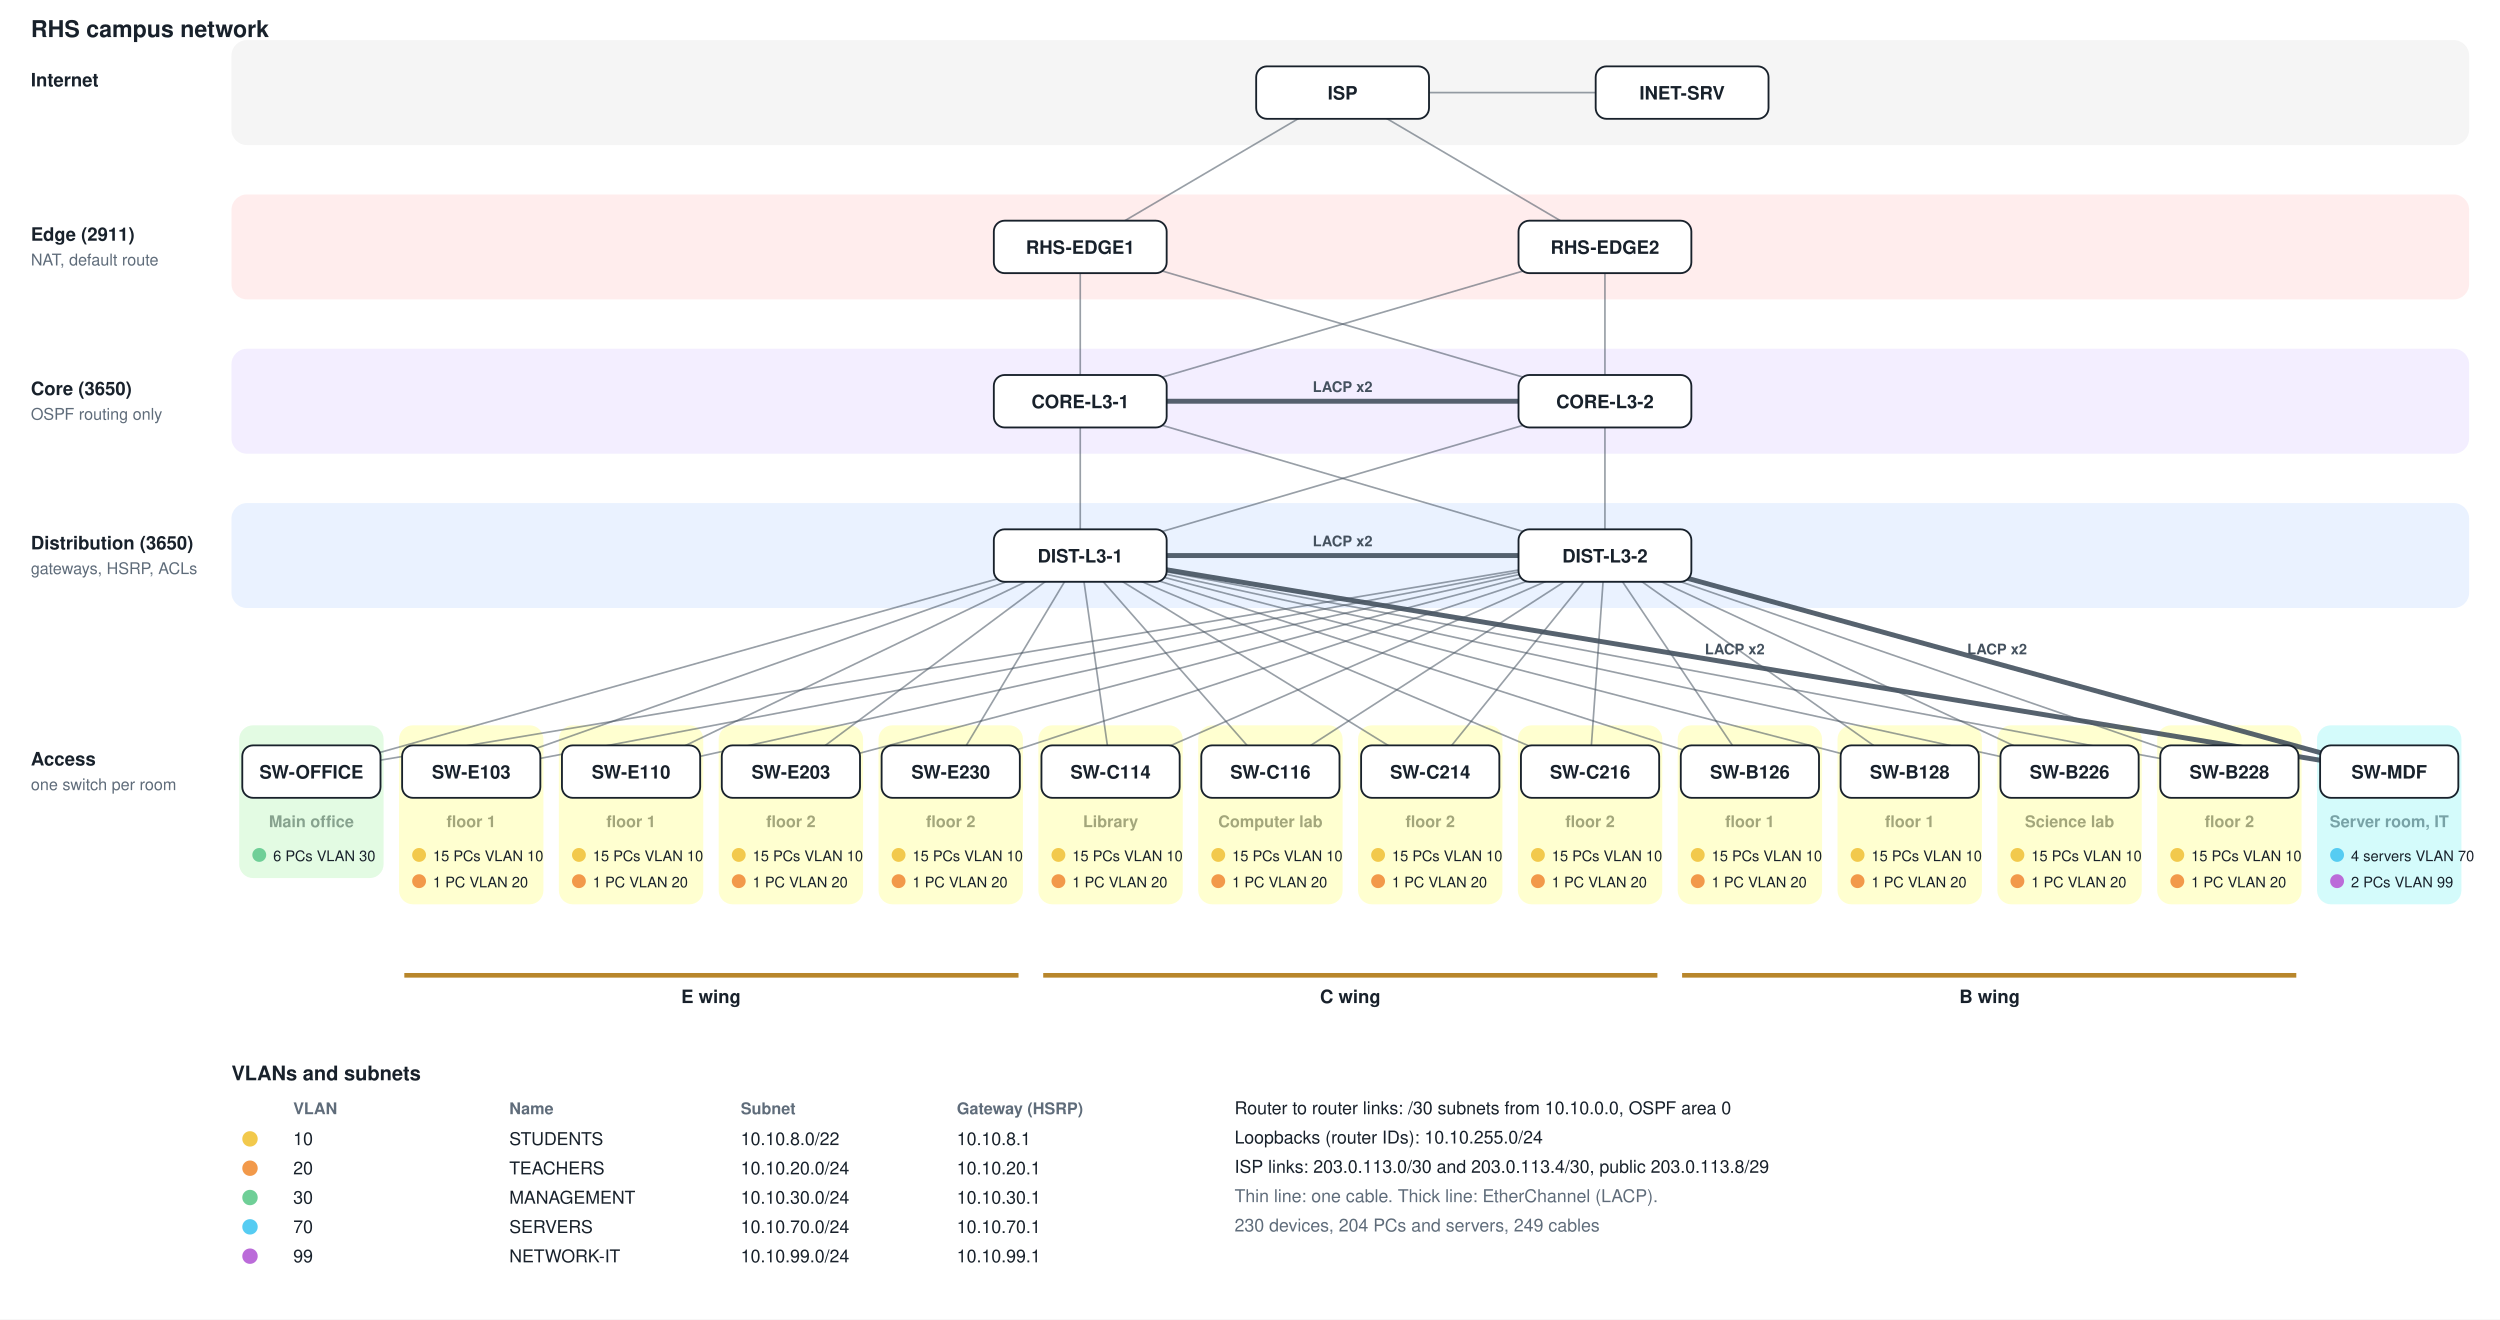
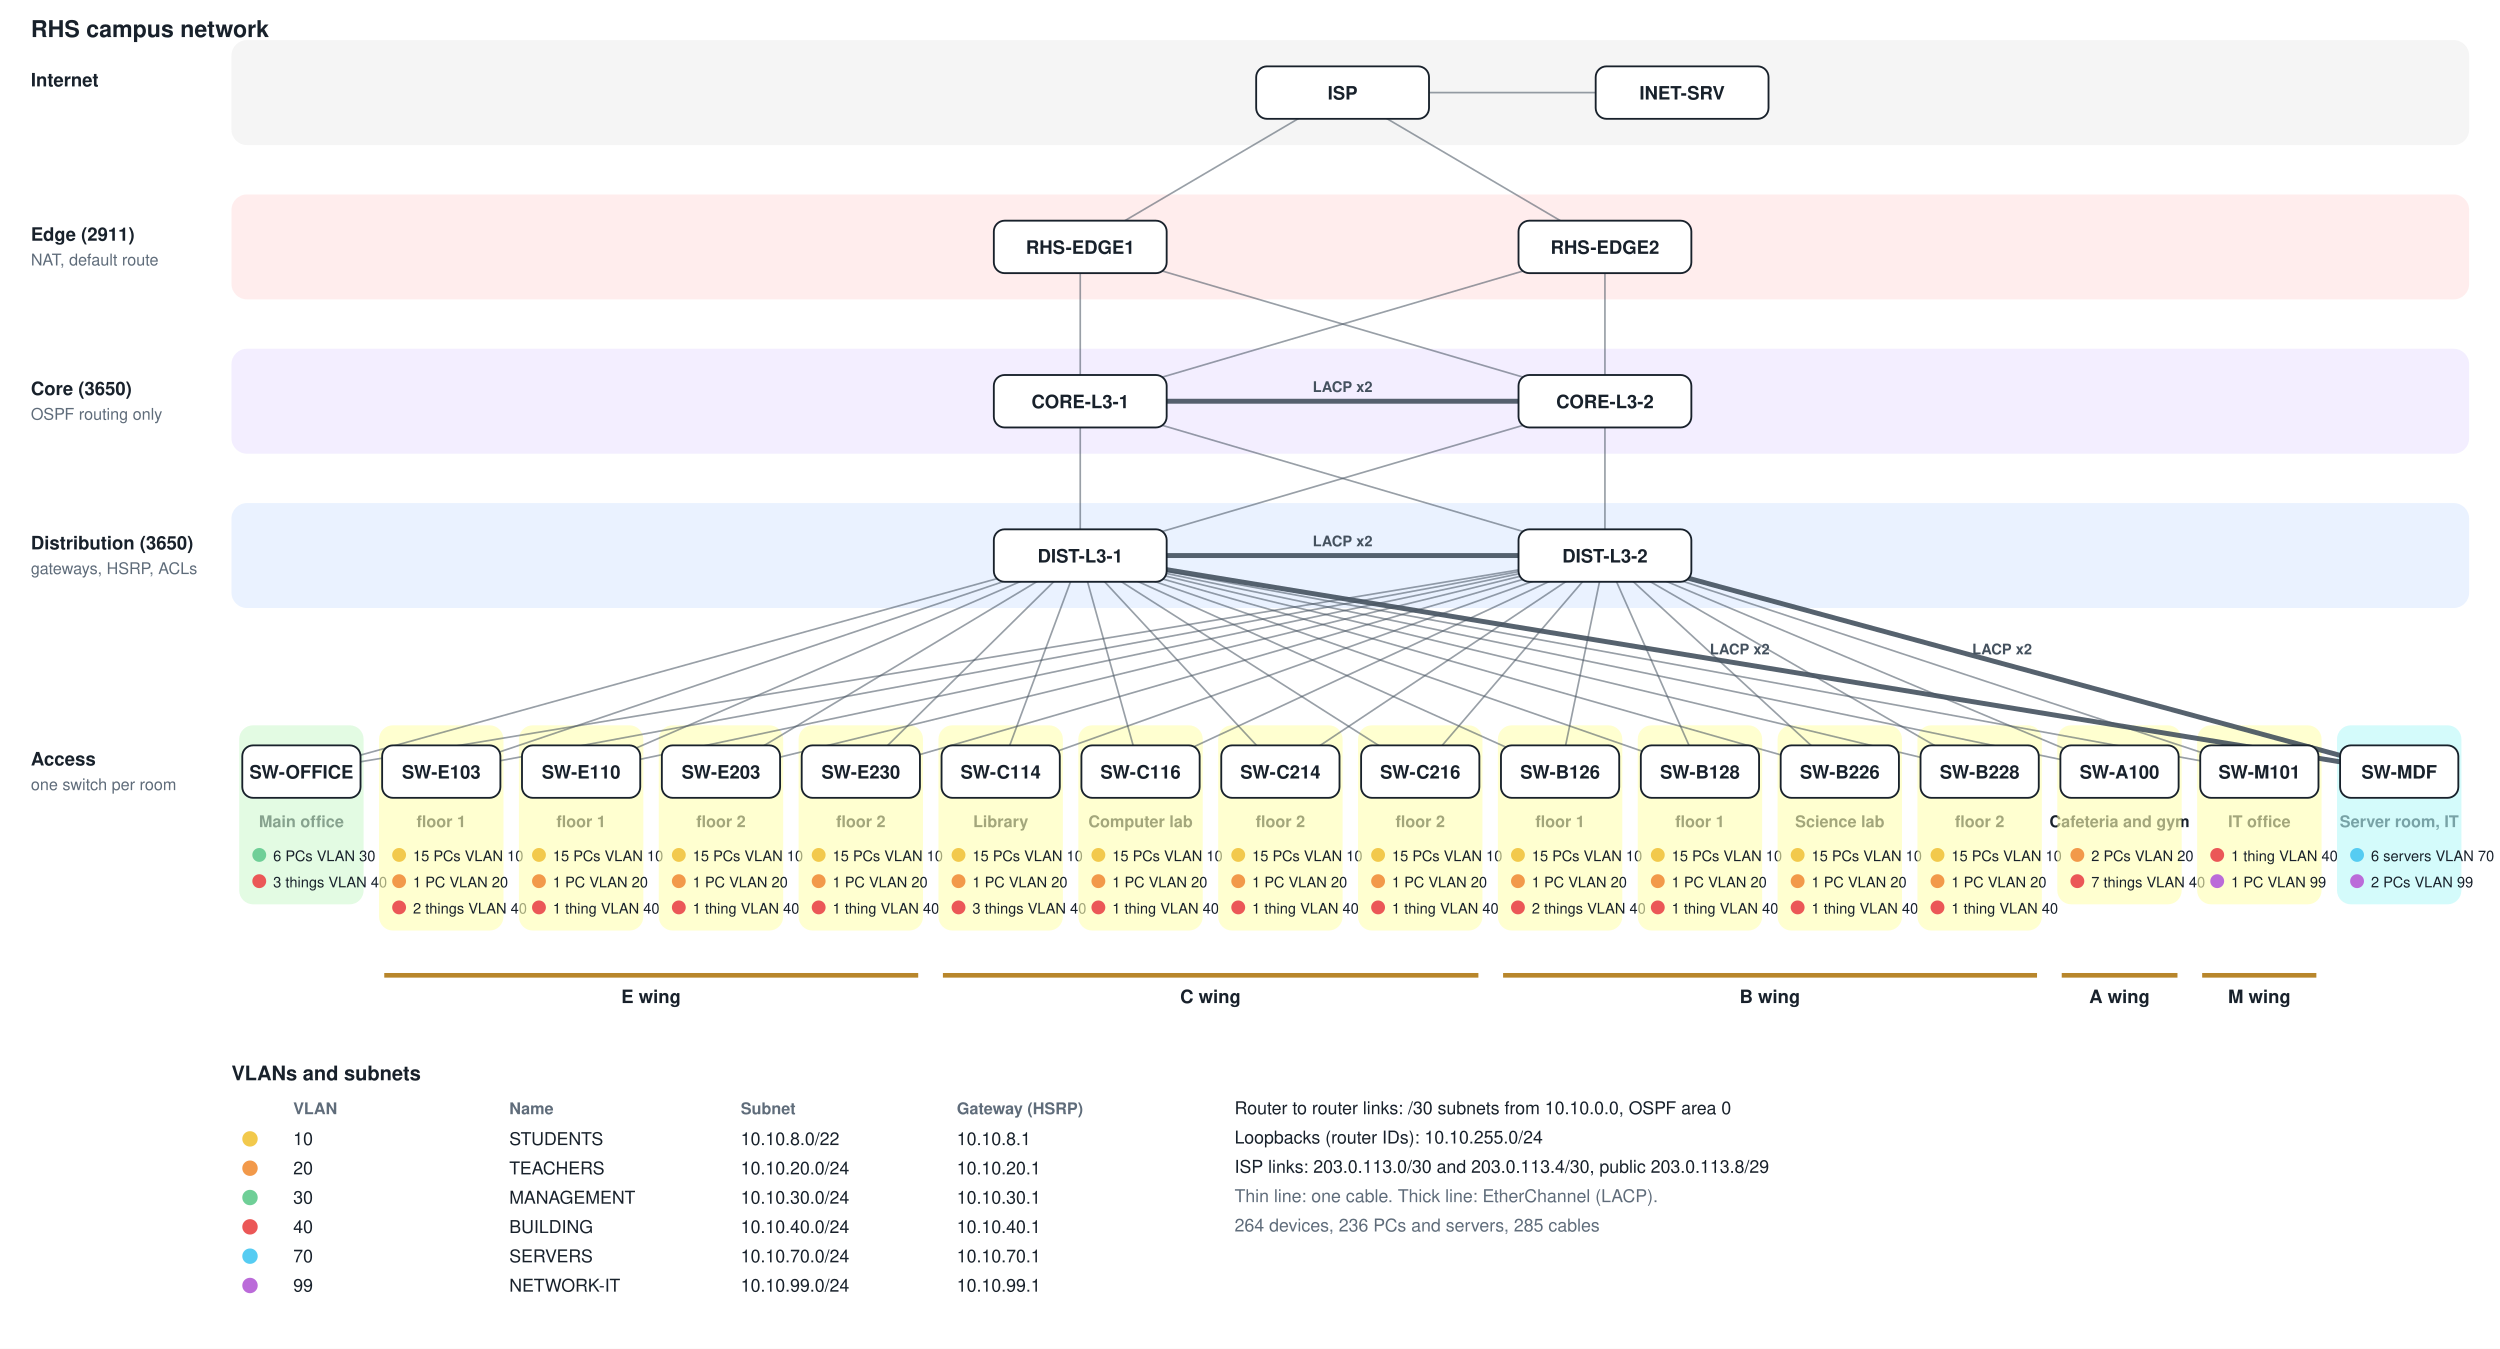
- <svg xmlns="http://www.w3.org/2000/svg" viewBox="0 0 1620 855" font-family="-apple-system, Segoe UI, Helvetica, Arial, sans-serif">
-   <rect width="1620" height="855" fill="#ffffff" />
+ <svg xmlns="http://www.w3.org/2000/svg" viewBox="0 0 1620 874" font-family="-apple-system, Segoe UI, Helvetica, Arial, sans-serif">
+   <rect width="1620" height="874" fill="#ffffff" />
  <text x="20" y="24" font-size="15" font-weight="700" text-anchor="start" fill="#18212b">RHS campus network</text>
  <rect x="150" y="26" width="1450" height="68" rx="10" fill="#e8e8e8" opacity="0.45" />
  <text x="20" y="56" font-size="12" font-weight="700" text-anchor="start" fill="#18212b">Internet</text>
  <rect x="150" y="126" width="1450" height="68" rx="10" fill="#ffd8d8" opacity="0.45" />
  <text x="20" y="156" font-size="12" font-weight="700" text-anchor="start" fill="#18212b">Edge (2911)</text>
  <text x="20" y="172" font-size="10.5" font-weight="400" text-anchor="start" fill="#5f6c7a">NAT, default route</text>
  <rect x="150" y="226" width="1450" height="68" rx="10" fill="#e4daff" opacity="0.45" />
  <text x="20" y="256" font-size="12" font-weight="700" text-anchor="start" fill="#18212b">Core (3650)</text>
  <text x="20" y="272" font-size="10.5" font-weight="400" text-anchor="start" fill="#5f6c7a">OSPF routing only</text>
  <rect x="150" y="326" width="1450" height="68" rx="10" fill="#d0e2ff" opacity="0.45" />
  <text x="20" y="356" font-size="12" font-weight="700" text-anchor="start" fill="#18212b">Distribution (3650)</text>
  <text x="20" y="372" font-size="10.5" font-weight="400" text-anchor="start" fill="#5f6c7a">gateways, HSRP, ACLs</text>
  <text x="20" y="496" font-size="12" font-weight="700" text-anchor="start" fill="#18212b">Access</text>
  <text x="20" y="512" font-size="10.5" font-weight="400" text-anchor="start" fill="#5f6c7a">one switch per room</text>
-   <text x="201.786" y="536" font-size="10.5" font-weight="600" text-anchor="middle" fill="#18212b">Main office</text>
-   <rect x="155.0" y="470" width="93.571" height="99" rx="9" fill="#d0f8d0" opacity="0.6" />
+   <text x="195.312" y="536" font-size="10.5" font-weight="600" text-anchor="middle" fill="#18212b">Main office</text>
+   <rect x="155.0" y="470" width="80.625" height="116" rx="9" fill="#d0f8d0" opacity="0.6" />
  <circle cx="168.0" cy="554" r="4.5" fill="#6fcf97" />
  <text x="177.0" y="558" font-size="9.5" font-weight="400" text-anchor="start" fill="#18212b">6 PCs VLAN 30</text>
-   <text x="305.357" y="536" font-size="10.5" font-weight="600" text-anchor="middle" fill="#18212b">floor 1</text>
-   <rect x="258.571" y="470" width="93.571" height="116" rx="9" fill="#ffffb0" opacity="0.6" />
-   <circle cx="271.571" cy="554" r="4.5" fill="#f2c94c" />
-   <text x="280.571" y="558" font-size="9.5" font-weight="400" text-anchor="start" fill="#18212b">15 PCs VLAN 10</text>
-   <circle cx="271.571" cy="571" r="4.5" fill="#f2994a" />
-   <text x="280.571" y="575" font-size="9.5" font-weight="400" text-anchor="start" fill="#18212b">1 PC VLAN 20</text>
-   <text x="408.929" y="536" font-size="10.5" font-weight="600" text-anchor="middle" fill="#18212b">floor 1</text>
-   <rect x="362.143" y="470" width="93.571" height="116" rx="9" fill="#ffffb0" opacity="0.6" />
-   <circle cx="375.143" cy="554" r="4.5" fill="#f2c94c" />
-   <text x="384.143" y="558" font-size="9.5" font-weight="400" text-anchor="start" fill="#18212b">15 PCs VLAN 10</text>
-   <circle cx="375.143" cy="571" r="4.5" fill="#f2994a" />
-   <text x="384.143" y="575" font-size="9.5" font-weight="400" text-anchor="start" fill="#18212b">1 PC VLAN 20</text>
-   <text x="512.5" y="536" font-size="10.5" font-weight="600" text-anchor="middle" fill="#18212b">floor 2</text>
-   <rect x="465.714" y="470" width="93.571" height="116" rx="9" fill="#ffffb0" opacity="0.6" />
-   <circle cx="478.714" cy="554" r="4.5" fill="#f2c94c" />
-   <text x="487.714" y="558" font-size="9.5" font-weight="400" text-anchor="start" fill="#18212b">15 PCs VLAN 10</text>
-   <circle cx="478.714" cy="571" r="4.5" fill="#f2994a" />
-   <text x="487.714" y="575" font-size="9.5" font-weight="400" text-anchor="start" fill="#18212b">1 PC VLAN 20</text>
-   <text x="616.071" y="536" font-size="10.5" font-weight="600" text-anchor="middle" fill="#18212b">floor 2</text>
-   <rect x="569.286" y="470" width="93.571" height="116" rx="9" fill="#ffffb0" opacity="0.6" />
-   <circle cx="582.286" cy="554" r="4.5" fill="#f2c94c" />
-   <text x="591.286" y="558" font-size="9.5" font-weight="400" text-anchor="start" fill="#18212b">15 PCs VLAN 10</text>
-   <circle cx="582.286" cy="571" r="4.5" fill="#f2994a" />
-   <text x="591.286" y="575" font-size="9.5" font-weight="400" text-anchor="start" fill="#18212b">1 PC VLAN 20</text>
-   <text x="719.643" y="536" font-size="10.5" font-weight="600" text-anchor="middle" fill="#18212b">Library</text>
-   <rect x="672.857" y="470" width="93.571" height="116" rx="9" fill="#ffffb0" opacity="0.6" />
-   <circle cx="685.857" cy="554" r="4.5" fill="#f2c94c" />
-   <text x="694.857" y="558" font-size="9.5" font-weight="400" text-anchor="start" fill="#18212b">15 PCs VLAN 10</text>
-   <circle cx="685.857" cy="571" r="4.5" fill="#f2994a" />
-   <text x="694.857" y="575" font-size="9.5" font-weight="400" text-anchor="start" fill="#18212b">1 PC VLAN 20</text>
-   <text x="823.214" y="536" font-size="10.5" font-weight="600" text-anchor="middle" fill="#18212b">Computer lab</text>
-   <rect x="776.429" y="470" width="93.571" height="116" rx="9" fill="#ffffb0" opacity="0.6" />
-   <circle cx="789.429" cy="554" r="4.5" fill="#f2c94c" />
-   <text x="798.429" y="558" font-size="9.5" font-weight="400" text-anchor="start" fill="#18212b">15 PCs VLAN 10</text>
-   <circle cx="789.429" cy="571" r="4.5" fill="#f2994a" />
-   <text x="798.429" y="575" font-size="9.5" font-weight="400" text-anchor="start" fill="#18212b">1 PC VLAN 20</text>
-   <text x="926.786" y="536" font-size="10.5" font-weight="600" text-anchor="middle" fill="#18212b">floor 2</text>
-   <rect x="880" y="470" width="93.571" height="116" rx="9" fill="#ffffb0" opacity="0.6" />
-   <circle cx="893" cy="554" r="4.5" fill="#f2c94c" />
-   <text x="902" y="558" font-size="9.5" font-weight="400" text-anchor="start" fill="#18212b">15 PCs VLAN 10</text>
-   <circle cx="893" cy="571" r="4.5" fill="#f2994a" />
-   <text x="902" y="575" font-size="9.5" font-weight="400" text-anchor="start" fill="#18212b">1 PC VLAN 20</text>
-   <text x="1030.357" y="536" font-size="10.5" font-weight="600" text-anchor="middle" fill="#18212b">floor 2</text>
-   <rect x="983.571" y="470" width="93.571" height="116" rx="9" fill="#ffffb0" opacity="0.6" />
-   <circle cx="996.571" cy="554" r="4.5" fill="#f2c94c" />
-   <text x="1005.571" y="558" font-size="9.5" font-weight="400" text-anchor="start" fill="#18212b">15 PCs VLAN 10</text>
-   <circle cx="996.571" cy="571" r="4.5" fill="#f2994a" />
-   <text x="1005.571" y="575" font-size="9.5" font-weight="400" text-anchor="start" fill="#18212b">1 PC VLAN 20</text>
-   <text x="1133.929" y="536" font-size="10.5" font-weight="600" text-anchor="middle" fill="#18212b">floor 1</text>
-   <rect x="1087.143" y="470" width="93.571" height="116" rx="9" fill="#ffffb0" opacity="0.6" />
-   <circle cx="1100.143" cy="554" r="4.5" fill="#f2c94c" />
-   <text x="1109.143" y="558" font-size="9.5" font-weight="400" text-anchor="start" fill="#18212b">15 PCs VLAN 10</text>
-   <circle cx="1100.143" cy="571" r="4.5" fill="#f2994a" />
-   <text x="1109.143" y="575" font-size="9.5" font-weight="400" text-anchor="start" fill="#18212b">1 PC VLAN 20</text>
-   <text x="1237.5" y="536" font-size="10.5" font-weight="600" text-anchor="middle" fill="#18212b">floor 1</text>
-   <rect x="1190.714" y="470" width="93.571" height="116" rx="9" fill="#ffffb0" opacity="0.6" />
-   <circle cx="1203.714" cy="554" r="4.5" fill="#f2c94c" />
-   <text x="1212.714" y="558" font-size="9.5" font-weight="400" text-anchor="start" fill="#18212b">15 PCs VLAN 10</text>
-   <circle cx="1203.714" cy="571" r="4.5" fill="#f2994a" />
-   <text x="1212.714" y="575" font-size="9.5" font-weight="400" text-anchor="start" fill="#18212b">1 PC VLAN 20</text>
-   <text x="1341.071" y="536" font-size="10.5" font-weight="600" text-anchor="middle" fill="#18212b">Science lab</text>
-   <rect x="1294.286" y="470" width="93.571" height="116" rx="9" fill="#ffffb0" opacity="0.6" />
-   <circle cx="1307.286" cy="554" r="4.5" fill="#f2c94c" />
-   <text x="1316.286" y="558" font-size="9.5" font-weight="400" text-anchor="start" fill="#18212b">15 PCs VLAN 10</text>
-   <circle cx="1307.286" cy="571" r="4.5" fill="#f2994a" />
-   <text x="1316.286" y="575" font-size="9.5" font-weight="400" text-anchor="start" fill="#18212b">1 PC VLAN 20</text>
-   <text x="1444.643" y="536" font-size="10.5" font-weight="600" text-anchor="middle" fill="#18212b">floor 2</text>
-   <rect x="1397.857" y="470" width="93.571" height="116" rx="9" fill="#ffffb0" opacity="0.6" />
-   <circle cx="1410.857" cy="554" r="4.5" fill="#f2c94c" />
-   <text x="1419.857" y="558" font-size="9.5" font-weight="400" text-anchor="start" fill="#18212b">15 PCs VLAN 10</text>
-   <circle cx="1410.857" cy="571" r="4.5" fill="#f2994a" />
-   <text x="1419.857" y="575" font-size="9.5" font-weight="400" text-anchor="start" fill="#18212b">1 PC VLAN 20</text>
-   <text x="1548.214" y="536" font-size="10.5" font-weight="600" text-anchor="middle" fill="#18212b">Server room, IT</text>
-   <rect x="1501.429" y="470" width="93.571" height="116" rx="9" fill="#b8f8f8" opacity="0.6" />
-   <circle cx="1514.429" cy="554" r="4.5" fill="#56ccf2" />
-   <text x="1523.429" y="558" font-size="9.5" font-weight="400" text-anchor="start" fill="#18212b">4 servers VLAN 70</text>
-   <circle cx="1514.429" cy="571" r="4.5" fill="#bb6bd9" />
-   <text x="1523.429" y="575" font-size="9.5" font-weight="400" text-anchor="start" fill="#18212b">2 PCs VLAN 99</text>
-   <line x1="262" y1="632" x2="660" y2="632" stroke="#b8862b" stroke-width="3" />
-   <text x="460.714" y="650" font-size="12" font-weight="700" text-anchor="middle" fill="#18212b">E wing</text>
-   <line x1="676" y1="632" x2="1074" y2="632" stroke="#b8862b" stroke-width="3" />
-   <text x="875.0" y="650" font-size="12" font-weight="700" text-anchor="middle" fill="#18212b">C wing</text>
-   <line x1="1090" y1="632" x2="1488" y2="632" stroke="#b8862b" stroke-width="3" />
-   <text x="1289.286" y="650" font-size="12" font-weight="700" text-anchor="middle" fill="#18212b">B wing</text>
+   <circle cx="168.0" cy="571" r="4.5" fill="#eb5757" />
+   <text x="177.0" y="575" font-size="9.5" font-weight="400" text-anchor="start" fill="#18212b">3 things VLAN 40</text>
+   <text x="285.938" y="536" font-size="10.5" font-weight="600" text-anchor="middle" fill="#18212b">floor 1</text>
+   <rect x="245.625" y="470" width="80.625" height="133" rx="9" fill="#ffffb0" opacity="0.6" />
+   <circle cx="258.625" cy="554" r="4.5" fill="#f2c94c" />
+   <text x="267.625" y="558" font-size="9.5" font-weight="400" text-anchor="start" fill="#18212b">15 PCs VLAN 10</text>
+   <circle cx="258.625" cy="571" r="4.5" fill="#f2994a" />
+   <text x="267.625" y="575" font-size="9.5" font-weight="400" text-anchor="start" fill="#18212b">1 PC VLAN 20</text>
+   <circle cx="258.625" cy="588" r="4.5" fill="#eb5757" />
+   <text x="267.625" y="592" font-size="9.5" font-weight="400" text-anchor="start" fill="#18212b">2 things VLAN 40</text>
+   <text x="376.562" y="536" font-size="10.5" font-weight="600" text-anchor="middle" fill="#18212b">floor 1</text>
+   <rect x="336.25" y="470" width="80.625" height="133" rx="9" fill="#ffffb0" opacity="0.6" />
+   <circle cx="349.25" cy="554" r="4.5" fill="#f2c94c" />
+   <text x="358.25" y="558" font-size="9.5" font-weight="400" text-anchor="start" fill="#18212b">15 PCs VLAN 10</text>
+   <circle cx="349.25" cy="571" r="4.5" fill="#f2994a" />
+   <text x="358.25" y="575" font-size="9.5" font-weight="400" text-anchor="start" fill="#18212b">1 PC VLAN 20</text>
+   <circle cx="349.25" cy="588" r="4.5" fill="#eb5757" />
+   <text x="358.25" y="592" font-size="9.5" font-weight="400" text-anchor="start" fill="#18212b">1 thing VLAN 40</text>
+   <text x="467.188" y="536" font-size="10.5" font-weight="600" text-anchor="middle" fill="#18212b">floor 2</text>
+   <rect x="426.875" y="470" width="80.625" height="133" rx="9" fill="#ffffb0" opacity="0.6" />
+   <circle cx="439.875" cy="554" r="4.5" fill="#f2c94c" />
+   <text x="448.875" y="558" font-size="9.5" font-weight="400" text-anchor="start" fill="#18212b">15 PCs VLAN 10</text>
+   <circle cx="439.875" cy="571" r="4.5" fill="#f2994a" />
+   <text x="448.875" y="575" font-size="9.5" font-weight="400" text-anchor="start" fill="#18212b">1 PC VLAN 20</text>
+   <circle cx="439.875" cy="588" r="4.5" fill="#eb5757" />
+   <text x="448.875" y="592" font-size="9.5" font-weight="400" text-anchor="start" fill="#18212b">1 thing VLAN 40</text>
+   <text x="557.812" y="536" font-size="10.5" font-weight="600" text-anchor="middle" fill="#18212b">floor 2</text>
+   <rect x="517.5" y="470" width="80.625" height="133" rx="9" fill="#ffffb0" opacity="0.6" />
+   <circle cx="530.5" cy="554" r="4.5" fill="#f2c94c" />
+   <text x="539.5" y="558" font-size="9.5" font-weight="400" text-anchor="start" fill="#18212b">15 PCs VLAN 10</text>
+   <circle cx="530.5" cy="571" r="4.5" fill="#f2994a" />
+   <text x="539.5" y="575" font-size="9.5" font-weight="400" text-anchor="start" fill="#18212b">1 PC VLAN 20</text>
+   <circle cx="530.5" cy="588" r="4.5" fill="#eb5757" />
+   <text x="539.5" y="592" font-size="9.5" font-weight="400" text-anchor="start" fill="#18212b">1 thing VLAN 40</text>
+   <text x="648.438" y="536" font-size="10.5" font-weight="600" text-anchor="middle" fill="#18212b">Library</text>
+   <rect x="608.125" y="470" width="80.625" height="133" rx="9" fill="#ffffb0" opacity="0.6" />
+   <circle cx="621.125" cy="554" r="4.5" fill="#f2c94c" />
+   <text x="630.125" y="558" font-size="9.5" font-weight="400" text-anchor="start" fill="#18212b">15 PCs VLAN 10</text>
+   <circle cx="621.125" cy="571" r="4.5" fill="#f2994a" />
+   <text x="630.125" y="575" font-size="9.5" font-weight="400" text-anchor="start" fill="#18212b">1 PC VLAN 20</text>
+   <circle cx="621.125" cy="588" r="4.5" fill="#eb5757" />
+   <text x="630.125" y="592" font-size="9.5" font-weight="400" text-anchor="start" fill="#18212b">3 things VLAN 40</text>
+   <text x="739.062" y="536" font-size="10.5" font-weight="600" text-anchor="middle" fill="#18212b">Computer lab</text>
+   <rect x="698.75" y="470" width="80.625" height="133" rx="9" fill="#ffffb0" opacity="0.6" />
+   <circle cx="711.75" cy="554" r="4.5" fill="#f2c94c" />
+   <text x="720.75" y="558" font-size="9.5" font-weight="400" text-anchor="start" fill="#18212b">15 PCs VLAN 10</text>
+   <circle cx="711.75" cy="571" r="4.5" fill="#f2994a" />
+   <text x="720.75" y="575" font-size="9.5" font-weight="400" text-anchor="start" fill="#18212b">1 PC VLAN 20</text>
+   <circle cx="711.75" cy="588" r="4.5" fill="#eb5757" />
+   <text x="720.75" y="592" font-size="9.5" font-weight="400" text-anchor="start" fill="#18212b">1 thing VLAN 40</text>
+   <text x="829.688" y="536" font-size="10.5" font-weight="600" text-anchor="middle" fill="#18212b">floor 2</text>
+   <rect x="789.375" y="470" width="80.625" height="133" rx="9" fill="#ffffb0" opacity="0.6" />
+   <circle cx="802.375" cy="554" r="4.5" fill="#f2c94c" />
+   <text x="811.375" y="558" font-size="9.5" font-weight="400" text-anchor="start" fill="#18212b">15 PCs VLAN 10</text>
+   <circle cx="802.375" cy="571" r="4.5" fill="#f2994a" />
+   <text x="811.375" y="575" font-size="9.5" font-weight="400" text-anchor="start" fill="#18212b">1 PC VLAN 20</text>
+   <circle cx="802.375" cy="588" r="4.5" fill="#eb5757" />
+   <text x="811.375" y="592" font-size="9.5" font-weight="400" text-anchor="start" fill="#18212b">1 thing VLAN 40</text>
+   <text x="920.312" y="536" font-size="10.5" font-weight="600" text-anchor="middle" fill="#18212b">floor 2</text>
+   <rect x="880.0" y="470" width="80.625" height="133" rx="9" fill="#ffffb0" opacity="0.6" />
+   <circle cx="893.0" cy="554" r="4.5" fill="#f2c94c" />
+   <text x="902.0" y="558" font-size="9.5" font-weight="400" text-anchor="start" fill="#18212b">15 PCs VLAN 10</text>
+   <circle cx="893.0" cy="571" r="4.5" fill="#f2994a" />
+   <text x="902.0" y="575" font-size="9.5" font-weight="400" text-anchor="start" fill="#18212b">1 PC VLAN 20</text>
+   <circle cx="893.0" cy="588" r="4.5" fill="#eb5757" />
+   <text x="902.0" y="592" font-size="9.5" font-weight="400" text-anchor="start" fill="#18212b">1 thing VLAN 40</text>
+   <text x="1010.938" y="536" font-size="10.5" font-weight="600" text-anchor="middle" fill="#18212b">floor 1</text>
+   <rect x="970.625" y="470" width="80.625" height="133" rx="9" fill="#ffffb0" opacity="0.6" />
+   <circle cx="983.625" cy="554" r="4.5" fill="#f2c94c" />
+   <text x="992.625" y="558" font-size="9.5" font-weight="400" text-anchor="start" fill="#18212b">15 PCs VLAN 10</text>
+   <circle cx="983.625" cy="571" r="4.5" fill="#f2994a" />
+   <text x="992.625" y="575" font-size="9.5" font-weight="400" text-anchor="start" fill="#18212b">1 PC VLAN 20</text>
+   <circle cx="983.625" cy="588" r="4.5" fill="#eb5757" />
+   <text x="992.625" y="592" font-size="9.5" font-weight="400" text-anchor="start" fill="#18212b">2 things VLAN 40</text>
+   <text x="1101.562" y="536" font-size="10.5" font-weight="600" text-anchor="middle" fill="#18212b">floor 1</text>
+   <rect x="1061.25" y="470" width="80.625" height="133" rx="9" fill="#ffffb0" opacity="0.6" />
+   <circle cx="1074.25" cy="554" r="4.5" fill="#f2c94c" />
+   <text x="1083.25" y="558" font-size="9.5" font-weight="400" text-anchor="start" fill="#18212b">15 PCs VLAN 10</text>
+   <circle cx="1074.25" cy="571" r="4.5" fill="#f2994a" />
+   <text x="1083.25" y="575" font-size="9.5" font-weight="400" text-anchor="start" fill="#18212b">1 PC VLAN 20</text>
+   <circle cx="1074.25" cy="588" r="4.5" fill="#eb5757" />
+   <text x="1083.25" y="592" font-size="9.5" font-weight="400" text-anchor="start" fill="#18212b">1 thing VLAN 40</text>
+   <text x="1192.188" y="536" font-size="10.5" font-weight="600" text-anchor="middle" fill="#18212b">Science lab</text>
+   <rect x="1151.875" y="470" width="80.625" height="133" rx="9" fill="#ffffb0" opacity="0.6" />
+   <circle cx="1164.875" cy="554" r="4.5" fill="#f2c94c" />
+   <text x="1173.875" y="558" font-size="9.5" font-weight="400" text-anchor="start" fill="#18212b">15 PCs VLAN 10</text>
+   <circle cx="1164.875" cy="571" r="4.5" fill="#f2994a" />
+   <text x="1173.875" y="575" font-size="9.5" font-weight="400" text-anchor="start" fill="#18212b">1 PC VLAN 20</text>
+   <circle cx="1164.875" cy="588" r="4.5" fill="#eb5757" />
+   <text x="1173.875" y="592" font-size="9.5" font-weight="400" text-anchor="start" fill="#18212b">1 thing VLAN 40</text>
+   <text x="1282.812" y="536" font-size="10.5" font-weight="600" text-anchor="middle" fill="#18212b">floor 2</text>
+   <rect x="1242.5" y="470" width="80.625" height="133" rx="9" fill="#ffffb0" opacity="0.6" />
+   <circle cx="1255.5" cy="554" r="4.5" fill="#f2c94c" />
+   <text x="1264.5" y="558" font-size="9.5" font-weight="400" text-anchor="start" fill="#18212b">15 PCs VLAN 10</text>
+   <circle cx="1255.5" cy="571" r="4.5" fill="#f2994a" />
+   <text x="1264.5" y="575" font-size="9.5" font-weight="400" text-anchor="start" fill="#18212b">1 PC VLAN 20</text>
+   <circle cx="1255.5" cy="588" r="4.5" fill="#eb5757" />
+   <text x="1264.5" y="592" font-size="9.5" font-weight="400" text-anchor="start" fill="#18212b">1 thing VLAN 40</text>
+   <text x="1373.438" y="536" font-size="10.5" font-weight="600" text-anchor="middle" fill="#18212b">Cafeteria and gym</text>
+   <rect x="1333.125" y="470" width="80.625" height="116" rx="9" fill="#ffffb0" opacity="0.6" />
+   <circle cx="1346.125" cy="554" r="4.5" fill="#f2994a" />
+   <text x="1355.125" y="558" font-size="9.5" font-weight="400" text-anchor="start" fill="#18212b">2 PCs VLAN 20</text>
+   <circle cx="1346.125" cy="571" r="4.5" fill="#eb5757" />
+   <text x="1355.125" y="575" font-size="9.5" font-weight="400" text-anchor="start" fill="#18212b">7 things VLAN 40</text>
+   <text x="1464.062" y="536" font-size="10.5" font-weight="600" text-anchor="middle" fill="#18212b">IT office</text>
+   <rect x="1423.75" y="470" width="80.625" height="116" rx="9" fill="#ffffb0" opacity="0.6" />
+   <circle cx="1436.75" cy="554" r="4.5" fill="#eb5757" />
+   <text x="1445.75" y="558" font-size="9.5" font-weight="400" text-anchor="start" fill="#18212b">1 thing VLAN 40</text>
+   <circle cx="1436.75" cy="571" r="4.5" fill="#bb6bd9" />
+   <text x="1445.75" y="575" font-size="9.5" font-weight="400" text-anchor="start" fill="#18212b">1 PC VLAN 99</text>
+   <text x="1554.688" y="536" font-size="10.5" font-weight="600" text-anchor="middle" fill="#18212b">Server room, IT</text>
+   <rect x="1514.375" y="470" width="80.625" height="116" rx="9" fill="#b8f8f8" opacity="0.6" />
+   <circle cx="1527.375" cy="554" r="4.5" fill="#56ccf2" />
+   <text x="1536.375" y="558" font-size="9.5" font-weight="400" text-anchor="start" fill="#18212b">6 servers VLAN 70</text>
+   <circle cx="1527.375" cy="571" r="4.5" fill="#bb6bd9" />
+   <text x="1536.375" y="575" font-size="9.5" font-weight="400" text-anchor="start" fill="#18212b">2 PCs VLAN 99</text>
+   <line x1="249" y1="632" x2="595" y2="632" stroke="#b8862b" stroke-width="3" />
+   <text x="421.875" y="650" font-size="12" font-weight="700" text-anchor="middle" fill="#18212b">E wing</text>
+   <line x1="611" y1="632" x2="958" y2="632" stroke="#b8862b" stroke-width="3" />
+   <text x="784.375" y="650" font-size="12" font-weight="700" text-anchor="middle" fill="#18212b">C wing</text>
+   <line x1="974" y1="632" x2="1320" y2="632" stroke="#b8862b" stroke-width="3" />
+   <text x="1146.875" y="650" font-size="12" font-weight="700" text-anchor="middle" fill="#18212b">B wing</text>
+   <line x1="1336" y1="632" x2="1411" y2="632" stroke="#b8862b" stroke-width="3" />
+   <text x="1373.438" y="650" font-size="12" font-weight="700" text-anchor="middle" fill="#18212b">A wing</text>
+   <line x1="1427" y1="632" x2="1501" y2="632" stroke="#b8862b" stroke-width="3" />
+   <text x="1464.062" y="650" font-size="12" font-weight="700" text-anchor="middle" fill="#18212b">M wing</text>
  <line x1="700" y1="260" x2="1040" y2="260" stroke="#44515e" stroke-width="3.2" opacity="0.9" />
  <text x="870.0" y="254.0" font-size="9.5" font-weight="600" text-anchor="middle" fill="#44515e">LACP x2</text>
  <line x1="700" y1="260" x2="700" y2="360" stroke="#44515e" stroke-width="1.1" opacity="0.55" />
  <line x1="700" y1="260" x2="1040" y2="360" stroke="#44515e" stroke-width="1.1" opacity="0.55" />
  <line x1="700" y1="260" x2="700" y2="160" stroke="#44515e" stroke-width="1.1" opacity="0.55" />
  <line x1="700" y1="260" x2="1040" y2="160" stroke="#44515e" stroke-width="1.1" opacity="0.55" />
  <line x1="1040" y1="260" x2="700" y2="360" stroke="#44515e" stroke-width="1.1" opacity="0.55" />
  <line x1="1040" y1="260" x2="1040" y2="360" stroke="#44515e" stroke-width="1.1" opacity="0.55" />
  <line x1="1040" y1="260" x2="700" y2="160" stroke="#44515e" stroke-width="1.1" opacity="0.55" />
  <line x1="1040" y1="260" x2="1040" y2="160" stroke="#44515e" stroke-width="1.1" opacity="0.55" />
  <line x1="700" y1="360" x2="1040" y2="360" stroke="#44515e" stroke-width="3.2" opacity="0.9" />
  <text x="870.0" y="354.0" font-size="9.5" font-weight="600" text-anchor="middle" fill="#44515e">LACP x2</text>
-   <line x1="700" y1="360" x2="1134" y2="500" stroke="#44515e" stroke-width="1.1" opacity="0.55" />
-   <line x1="700" y1="360" x2="1238" y2="500" stroke="#44515e" stroke-width="1.1" opacity="0.55" />
-   <line x1="700" y1="360" x2="1341" y2="500" stroke="#44515e" stroke-width="1.1" opacity="0.55" />
-   <line x1="700" y1="360" x2="1445" y2="500" stroke="#44515e" stroke-width="1.1" opacity="0.55" />
-   <line x1="700" y1="360" x2="720" y2="500" stroke="#44515e" stroke-width="1.1" opacity="0.55" />
-   <line x1="700" y1="360" x2="823" y2="500" stroke="#44515e" stroke-width="1.1" opacity="0.55" />
-   <line x1="700" y1="360" x2="927" y2="500" stroke="#44515e" stroke-width="1.1" opacity="0.55" />
-   <line x1="700" y1="360" x2="1030" y2="500" stroke="#44515e" stroke-width="1.1" opacity="0.55" />
-   <line x1="700" y1="360" x2="305" y2="500" stroke="#44515e" stroke-width="1.1" opacity="0.55" />
-   <line x1="700" y1="360" x2="409" y2="500" stroke="#44515e" stroke-width="1.1" opacity="0.55" />
-   <line x1="700" y1="360" x2="512" y2="500" stroke="#44515e" stroke-width="1.1" opacity="0.55" />
-   <line x1="700" y1="360" x2="616" y2="500" stroke="#44515e" stroke-width="1.1" opacity="0.55" />
-   <line x1="700" y1="360" x2="1548" y2="500" stroke="#44515e" stroke-width="3.2" opacity="0.9" />
-   <text x="1124.107" y="424.0" font-size="9.5" font-weight="600" text-anchor="middle" fill="#44515e">LACP x2</text>
-   <line x1="700" y1="360" x2="202" y2="500" stroke="#44515e" stroke-width="1.1" opacity="0.55" />
-   <line x1="1040" y1="360" x2="1134" y2="500" stroke="#44515e" stroke-width="1.1" opacity="0.55" />
-   <line x1="1040" y1="360" x2="1238" y2="500" stroke="#44515e" stroke-width="1.1" opacity="0.55" />
-   <line x1="1040" y1="360" x2="1341" y2="500" stroke="#44515e" stroke-width="1.1" opacity="0.55" />
-   <line x1="1040" y1="360" x2="1445" y2="500" stroke="#44515e" stroke-width="1.1" opacity="0.55" />
-   <line x1="1040" y1="360" x2="720" y2="500" stroke="#44515e" stroke-width="1.1" opacity="0.55" />
-   <line x1="1040" y1="360" x2="823" y2="500" stroke="#44515e" stroke-width="1.1" opacity="0.55" />
-   <line x1="1040" y1="360" x2="927" y2="500" stroke="#44515e" stroke-width="1.1" opacity="0.55" />
-   <line x1="1040" y1="360" x2="1030" y2="500" stroke="#44515e" stroke-width="1.1" opacity="0.55" />
-   <line x1="1040" y1="360" x2="305" y2="500" stroke="#44515e" stroke-width="1.1" opacity="0.55" />
-   <line x1="1040" y1="360" x2="409" y2="500" stroke="#44515e" stroke-width="1.1" opacity="0.55" />
-   <line x1="1040" y1="360" x2="512" y2="500" stroke="#44515e" stroke-width="1.1" opacity="0.55" />
-   <line x1="1040" y1="360" x2="616" y2="500" stroke="#44515e" stroke-width="1.1" opacity="0.55" />
-   <line x1="1040" y1="360" x2="1548" y2="500" stroke="#44515e" stroke-width="3.2" opacity="0.9" />
-   <text x="1294.107" y="424.0" font-size="9.5" font-weight="600" text-anchor="middle" fill="#44515e">LACP x2</text>
-   <line x1="1040" y1="360" x2="202" y2="500" stroke="#44515e" stroke-width="1.1" opacity="0.55" />
+   <line x1="700" y1="360" x2="1373" y2="500" stroke="#44515e" stroke-width="1.1" opacity="0.55" />
+   <line x1="700" y1="360" x2="1011" y2="500" stroke="#44515e" stroke-width="1.1" opacity="0.55" />
+   <line x1="700" y1="360" x2="1102" y2="500" stroke="#44515e" stroke-width="1.1" opacity="0.55" />
+   <line x1="700" y1="360" x2="1192" y2="500" stroke="#44515e" stroke-width="1.1" opacity="0.55" />
+   <line x1="700" y1="360" x2="1283" y2="500" stroke="#44515e" stroke-width="1.1" opacity="0.55" />
+   <line x1="700" y1="360" x2="648" y2="500" stroke="#44515e" stroke-width="1.1" opacity="0.55" />
+   <line x1="700" y1="360" x2="739" y2="500" stroke="#44515e" stroke-width="1.1" opacity="0.55" />
+   <line x1="700" y1="360" x2="830" y2="500" stroke="#44515e" stroke-width="1.1" opacity="0.55" />
+   <line x1="700" y1="360" x2="920" y2="500" stroke="#44515e" stroke-width="1.1" opacity="0.55" />
+   <line x1="700" y1="360" x2="286" y2="500" stroke="#44515e" stroke-width="1.1" opacity="0.55" />
+   <line x1="700" y1="360" x2="377" y2="500" stroke="#44515e" stroke-width="1.1" opacity="0.55" />
+   <line x1="700" y1="360" x2="467" y2="500" stroke="#44515e" stroke-width="1.1" opacity="0.55" />
+   <line x1="700" y1="360" x2="558" y2="500" stroke="#44515e" stroke-width="1.1" opacity="0.55" />
+   <line x1="700" y1="360" x2="1464" y2="500" stroke="#44515e" stroke-width="1.1" opacity="0.55" />
+   <line x1="700" y1="360" x2="1555" y2="500" stroke="#44515e" stroke-width="3.2" opacity="0.9" />
+   <text x="1127.344" y="424.0" font-size="9.5" font-weight="600" text-anchor="middle" fill="#44515e">LACP x2</text>
+   <line x1="700" y1="360" x2="195" y2="500" stroke="#44515e" stroke-width="1.1" opacity="0.55" />
+   <line x1="1040" y1="360" x2="1373" y2="500" stroke="#44515e" stroke-width="1.1" opacity="0.55" />
+   <line x1="1040" y1="360" x2="1011" y2="500" stroke="#44515e" stroke-width="1.1" opacity="0.55" />
+   <line x1="1040" y1="360" x2="1102" y2="500" stroke="#44515e" stroke-width="1.1" opacity="0.55" />
+   <line x1="1040" y1="360" x2="1192" y2="500" stroke="#44515e" stroke-width="1.1" opacity="0.55" />
+   <line x1="1040" y1="360" x2="1283" y2="500" stroke="#44515e" stroke-width="1.1" opacity="0.55" />
+   <line x1="1040" y1="360" x2="648" y2="500" stroke="#44515e" stroke-width="1.1" opacity="0.55" />
+   <line x1="1040" y1="360" x2="739" y2="500" stroke="#44515e" stroke-width="1.1" opacity="0.55" />
+   <line x1="1040" y1="360" x2="830" y2="500" stroke="#44515e" stroke-width="1.1" opacity="0.55" />
+   <line x1="1040" y1="360" x2="920" y2="500" stroke="#44515e" stroke-width="1.1" opacity="0.55" />
+   <line x1="1040" y1="360" x2="286" y2="500" stroke="#44515e" stroke-width="1.1" opacity="0.55" />
+   <line x1="1040" y1="360" x2="377" y2="500" stroke="#44515e" stroke-width="1.1" opacity="0.55" />
+   <line x1="1040" y1="360" x2="467" y2="500" stroke="#44515e" stroke-width="1.1" opacity="0.55" />
+   <line x1="1040" y1="360" x2="558" y2="500" stroke="#44515e" stroke-width="1.1" opacity="0.55" />
+   <line x1="1040" y1="360" x2="1464" y2="500" stroke="#44515e" stroke-width="1.1" opacity="0.55" />
+   <line x1="1040" y1="360" x2="1555" y2="500" stroke="#44515e" stroke-width="3.2" opacity="0.9" />
+   <text x="1297.344" y="424.0" font-size="9.5" font-weight="600" text-anchor="middle" fill="#44515e">LACP x2</text>
+   <line x1="1040" y1="360" x2="195" y2="500" stroke="#44515e" stroke-width="1.1" opacity="0.55" />
  <line x1="1090" y1="60" x2="870" y2="60" stroke="#44515e" stroke-width="1.1" opacity="0.55" />
  <line x1="870" y1="60" x2="700" y2="160" stroke="#44515e" stroke-width="1.1" opacity="0.55" />
  <line x1="870" y1="60" x2="1040" y2="160" stroke="#44515e" stroke-width="1.1" opacity="0.55" />
  <g class="node" data-name="ISP">
    <rect x="814.0" y="43" width="112" height="34" rx="7" fill="#ffffff" stroke="#18212b" stroke-width="1.2" />
    <text x="870.0" y="64.5" font-size="12" font-weight="600" text-anchor="middle" fill="#18212b">ISP</text>
  </g>
  <g class="node" data-name="INET-SRV">
    <rect x="1034.0" y="43" width="112" height="34" rx="7" fill="#ffffff" stroke="#18212b" stroke-width="1.2" />
    <text x="1090.0" y="64.5" font-size="12" font-weight="600" text-anchor="middle" fill="#18212b">INET-SRV</text>
  </g>
  <g class="node" data-name="RHS-EDGE1">
    <rect x="644.0" y="143" width="112" height="34" rx="7" fill="#ffffff" stroke="#18212b" stroke-width="1.2" />
    <text x="700.0" y="164.5" font-size="12" font-weight="600" text-anchor="middle" fill="#18212b">RHS-EDGE1</text>
  </g>
  <g class="node" data-name="RHS-EDGE2">
    <rect x="984.0" y="143" width="112" height="34" rx="7" fill="#ffffff" stroke="#18212b" stroke-width="1.2" />
    <text x="1040.0" y="164.5" font-size="12" font-weight="600" text-anchor="middle" fill="#18212b">RHS-EDGE2</text>
  </g>
  <g class="node" data-name="CORE-L3-1">
    <rect x="644.0" y="243" width="112" height="34" rx="7" fill="#ffffff" stroke="#18212b" stroke-width="1.2" />
    <text x="700.0" y="264.5" font-size="12" font-weight="600" text-anchor="middle" fill="#18212b">CORE-L3-1</text>
  </g>
  <g class="node" data-name="CORE-L3-2">
    <rect x="984.0" y="243" width="112" height="34" rx="7" fill="#ffffff" stroke="#18212b" stroke-width="1.2" />
    <text x="1040.0" y="264.5" font-size="12" font-weight="600" text-anchor="middle" fill="#18212b">CORE-L3-2</text>
  </g>
  <g class="node" data-name="DIST-L3-1">
    <rect x="644.0" y="343" width="112" height="34" rx="7" fill="#ffffff" stroke="#18212b" stroke-width="1.2" />
    <text x="700.0" y="364.5" font-size="12" font-weight="600" text-anchor="middle" fill="#18212b">DIST-L3-1</text>
  </g>
  <g class="node" data-name="DIST-L3-2">
    <rect x="984.0" y="343" width="112" height="34" rx="7" fill="#ffffff" stroke="#18212b" stroke-width="1.2" />
    <text x="1040.0" y="364.5" font-size="12" font-weight="600" text-anchor="middle" fill="#18212b">DIST-L3-2</text>
  </g>
  <g class="node" data-name="SW-OFFICE">
-     <rect x="157.0" y="483" width="89.571" height="34" rx="7" fill="#ffffff" stroke="#18212b" stroke-width="1.2" />
-     <text x="201.786" y="504.5" font-size="12" font-weight="600" text-anchor="middle" fill="#18212b">SW-OFFICE</text>
+     <rect x="157.0" y="483" width="76.625" height="34" rx="7" fill="#ffffff" stroke="#18212b" stroke-width="1.2" />
+     <text x="195.312" y="504.5" font-size="12" font-weight="600" text-anchor="middle" fill="#18212b">SW-OFFICE</text>
  </g>
  <g class="node" data-name="SW-E103">
-     <rect x="260.571" y="483" width="89.571" height="34" rx="7" fill="#ffffff" stroke="#18212b" stroke-width="1.2" />
-     <text x="305.357" y="504.5" font-size="12" font-weight="600" text-anchor="middle" fill="#18212b">SW-E103</text>
+     <rect x="247.625" y="483" width="76.625" height="34" rx="7" fill="#ffffff" stroke="#18212b" stroke-width="1.2" />
+     <text x="285.938" y="504.5" font-size="12" font-weight="600" text-anchor="middle" fill="#18212b">SW-E103</text>
  </g>
  <g class="node" data-name="SW-E110">
-     <rect x="364.143" y="483" width="89.571" height="34" rx="7" fill="#ffffff" stroke="#18212b" stroke-width="1.2" />
-     <text x="408.929" y="504.5" font-size="12" font-weight="600" text-anchor="middle" fill="#18212b">SW-E110</text>
+     <rect x="338.25" y="483" width="76.625" height="34" rx="7" fill="#ffffff" stroke="#18212b" stroke-width="1.2" />
+     <text x="376.562" y="504.5" font-size="12" font-weight="600" text-anchor="middle" fill="#18212b">SW-E110</text>
  </g>
  <g class="node" data-name="SW-E203">
-     <rect x="467.714" y="483" width="89.571" height="34" rx="7" fill="#ffffff" stroke="#18212b" stroke-width="1.2" />
-     <text x="512.5" y="504.5" font-size="12" font-weight="600" text-anchor="middle" fill="#18212b">SW-E203</text>
+     <rect x="428.875" y="483" width="76.625" height="34" rx="7" fill="#ffffff" stroke="#18212b" stroke-width="1.2" />
+     <text x="467.188" y="504.5" font-size="12" font-weight="600" text-anchor="middle" fill="#18212b">SW-E203</text>
  </g>
  <g class="node" data-name="SW-E230">
-     <rect x="571.286" y="483" width="89.571" height="34" rx="7" fill="#ffffff" stroke="#18212b" stroke-width="1.2" />
-     <text x="616.071" y="504.5" font-size="12" font-weight="600" text-anchor="middle" fill="#18212b">SW-E230</text>
+     <rect x="519.5" y="483" width="76.625" height="34" rx="7" fill="#ffffff" stroke="#18212b" stroke-width="1.2" />
+     <text x="557.812" y="504.5" font-size="12" font-weight="600" text-anchor="middle" fill="#18212b">SW-E230</text>
  </g>
  <g class="node" data-name="SW-C114">
-     <rect x="674.857" y="483" width="89.571" height="34" rx="7" fill="#ffffff" stroke="#18212b" stroke-width="1.2" />
-     <text x="719.643" y="504.5" font-size="12" font-weight="600" text-anchor="middle" fill="#18212b">SW-C114</text>
+     <rect x="610.125" y="483" width="76.625" height="34" rx="7" fill="#ffffff" stroke="#18212b" stroke-width="1.2" />
+     <text x="648.438" y="504.5" font-size="12" font-weight="600" text-anchor="middle" fill="#18212b">SW-C114</text>
  </g>
  <g class="node" data-name="SW-C116">
-     <rect x="778.429" y="483" width="89.571" height="34" rx="7" fill="#ffffff" stroke="#18212b" stroke-width="1.2" />
-     <text x="823.214" y="504.5" font-size="12" font-weight="600" text-anchor="middle" fill="#18212b">SW-C116</text>
+     <rect x="700.75" y="483" width="76.625" height="34" rx="7" fill="#ffffff" stroke="#18212b" stroke-width="1.2" />
+     <text x="739.062" y="504.5" font-size="12" font-weight="600" text-anchor="middle" fill="#18212b">SW-C116</text>
  </g>
  <g class="node" data-name="SW-C214">
-     <rect x="882" y="483" width="89.571" height="34" rx="7" fill="#ffffff" stroke="#18212b" stroke-width="1.2" />
-     <text x="926.786" y="504.5" font-size="12" font-weight="600" text-anchor="middle" fill="#18212b">SW-C214</text>
+     <rect x="791.375" y="483" width="76.625" height="34" rx="7" fill="#ffffff" stroke="#18212b" stroke-width="1.2" />
+     <text x="829.688" y="504.5" font-size="12" font-weight="600" text-anchor="middle" fill="#18212b">SW-C214</text>
  </g>
  <g class="node" data-name="SW-C216">
-     <rect x="985.571" y="483" width="89.571" height="34" rx="7" fill="#ffffff" stroke="#18212b" stroke-width="1.2" />
-     <text x="1030.357" y="504.5" font-size="12" font-weight="600" text-anchor="middle" fill="#18212b">SW-C216</text>
+     <rect x="882.0" y="483" width="76.625" height="34" rx="7" fill="#ffffff" stroke="#18212b" stroke-width="1.2" />
+     <text x="920.312" y="504.5" font-size="12" font-weight="600" text-anchor="middle" fill="#18212b">SW-C216</text>
  </g>
  <g class="node" data-name="SW-B126">
-     <rect x="1089.143" y="483" width="89.571" height="34" rx="7" fill="#ffffff" stroke="#18212b" stroke-width="1.2" />
-     <text x="1133.929" y="504.5" font-size="12" font-weight="600" text-anchor="middle" fill="#18212b">SW-B126</text>
+     <rect x="972.625" y="483" width="76.625" height="34" rx="7" fill="#ffffff" stroke="#18212b" stroke-width="1.2" />
+     <text x="1010.938" y="504.5" font-size="12" font-weight="600" text-anchor="middle" fill="#18212b">SW-B126</text>
  </g>
  <g class="node" data-name="SW-B128">
-     <rect x="1192.714" y="483" width="89.571" height="34" rx="7" fill="#ffffff" stroke="#18212b" stroke-width="1.2" />
-     <text x="1237.5" y="504.5" font-size="12" font-weight="600" text-anchor="middle" fill="#18212b">SW-B128</text>
+     <rect x="1063.25" y="483" width="76.625" height="34" rx="7" fill="#ffffff" stroke="#18212b" stroke-width="1.2" />
+     <text x="1101.562" y="504.5" font-size="12" font-weight="600" text-anchor="middle" fill="#18212b">SW-B128</text>
  </g>
  <g class="node" data-name="SW-B226">
-     <rect x="1296.286" y="483" width="89.571" height="34" rx="7" fill="#ffffff" stroke="#18212b" stroke-width="1.2" />
-     <text x="1341.071" y="504.5" font-size="12" font-weight="600" text-anchor="middle" fill="#18212b">SW-B226</text>
+     <rect x="1153.875" y="483" width="76.625" height="34" rx="7" fill="#ffffff" stroke="#18212b" stroke-width="1.2" />
+     <text x="1192.188" y="504.5" font-size="12" font-weight="600" text-anchor="middle" fill="#18212b">SW-B226</text>
  </g>
  <g class="node" data-name="SW-B228">
-     <rect x="1399.857" y="483" width="89.571" height="34" rx="7" fill="#ffffff" stroke="#18212b" stroke-width="1.2" />
-     <text x="1444.643" y="504.5" font-size="12" font-weight="600" text-anchor="middle" fill="#18212b">SW-B228</text>
+     <rect x="1244.5" y="483" width="76.625" height="34" rx="7" fill="#ffffff" stroke="#18212b" stroke-width="1.2" />
+     <text x="1282.812" y="504.5" font-size="12" font-weight="600" text-anchor="middle" fill="#18212b">SW-B228</text>
+   </g>
+   <g class="node" data-name="SW-A100">
+     <rect x="1335.125" y="483" width="76.625" height="34" rx="7" fill="#ffffff" stroke="#18212b" stroke-width="1.2" />
+     <text x="1373.438" y="504.5" font-size="12" font-weight="600" text-anchor="middle" fill="#18212b">SW-A100</text>
+   </g>
+   <g class="node" data-name="SW-M101">
+     <rect x="1425.75" y="483" width="76.625" height="34" rx="7" fill="#ffffff" stroke="#18212b" stroke-width="1.2" />
+     <text x="1464.062" y="504.5" font-size="12" font-weight="600" text-anchor="middle" fill="#18212b">SW-M101</text>
  </g>
  <g class="node" data-name="SW-MDF">
-     <rect x="1503.429" y="483" width="89.571" height="34" rx="7" fill="#ffffff" stroke="#18212b" stroke-width="1.2" />
-     <text x="1548.214" y="504.5" font-size="12" font-weight="600" text-anchor="middle" fill="#18212b">SW-MDF</text>
+     <rect x="1516.375" y="483" width="76.625" height="34" rx="7" fill="#ffffff" stroke="#18212b" stroke-width="1.2" />
+     <text x="1554.688" y="504.5" font-size="12" font-weight="600" text-anchor="middle" fill="#18212b">SW-MDF</text>
  </g>
  <text x="150" y="700" font-size="13" font-weight="700" text-anchor="start" fill="#18212b">VLANs and subnets</text>
  <text x="150" y="722" font-size="10.5" font-weight="600" text-anchor="start" fill="#5f6c7a" />
  <text x="190" y="722" font-size="10.5" font-weight="600" text-anchor="start" fill="#5f6c7a">VLAN</text>
  <text x="330" y="722" font-size="10.5" font-weight="600" text-anchor="start" fill="#5f6c7a">Name</text>
  <text x="480" y="722" font-size="10.5" font-weight="600" text-anchor="start" fill="#5f6c7a">Subnet</text>
  <text x="620" y="722" font-size="10.5" font-weight="600" text-anchor="start" fill="#5f6c7a">Gateway (HSRP)</text>
  <circle cx="162" cy="738" r="5" fill="#f2c94c" />
  <text x="190" y="742" font-size="11.5" font-weight="400" text-anchor="start" fill="#18212b">10</text>
  <text x="330" y="742" font-size="11.5" font-weight="400" text-anchor="start" fill="#18212b">STUDENTS</text>
  <text x="480" y="742" font-size="11.5" font-weight="400" text-anchor="start" fill="#18212b">10.10.8.0/22</text>
  <text x="620" y="742" font-size="11.5" font-weight="400" text-anchor="start" fill="#18212b">10.10.8.1</text>
  <circle cx="162" cy="757" r="5" fill="#f2994a" />
  <text x="190" y="761" font-size="11.5" font-weight="400" text-anchor="start" fill="#18212b">20</text>
  <text x="330" y="761" font-size="11.5" font-weight="400" text-anchor="start" fill="#18212b">TEACHERS</text>
  <text x="480" y="761" font-size="11.5" font-weight="400" text-anchor="start" fill="#18212b">10.10.20.0/24</text>
  <text x="620" y="761" font-size="11.5" font-weight="400" text-anchor="start" fill="#18212b">10.10.20.1</text>
  <circle cx="162" cy="776" r="5" fill="#6fcf97" />
  <text x="190" y="780" font-size="11.5" font-weight="400" text-anchor="start" fill="#18212b">30</text>
  <text x="330" y="780" font-size="11.5" font-weight="400" text-anchor="start" fill="#18212b">MANAGEMENT</text>
  <text x="480" y="780" font-size="11.5" font-weight="400" text-anchor="start" fill="#18212b">10.10.30.0/24</text>
  <text x="620" y="780" font-size="11.5" font-weight="400" text-anchor="start" fill="#18212b">10.10.30.1</text>
-   <circle cx="162" cy="795" r="5" fill="#56ccf2" />
-   <text x="190" y="799" font-size="11.5" font-weight="400" text-anchor="start" fill="#18212b">70</text>
-   <text x="330" y="799" font-size="11.5" font-weight="400" text-anchor="start" fill="#18212b">SERVERS</text>
-   <text x="480" y="799" font-size="11.5" font-weight="400" text-anchor="start" fill="#18212b">10.10.70.0/24</text>
-   <text x="620" y="799" font-size="11.5" font-weight="400" text-anchor="start" fill="#18212b">10.10.70.1</text>
-   <circle cx="162" cy="814" r="5" fill="#bb6bd9" />
-   <text x="190" y="818" font-size="11.5" font-weight="400" text-anchor="start" fill="#18212b">99</text>
-   <text x="330" y="818" font-size="11.5" font-weight="400" text-anchor="start" fill="#18212b">NETWORK-IT</text>
-   <text x="480" y="818" font-size="11.5" font-weight="400" text-anchor="start" fill="#18212b">10.10.99.0/24</text>
-   <text x="620" y="818" font-size="11.5" font-weight="400" text-anchor="start" fill="#18212b">10.10.99.1</text>
+   <circle cx="162" cy="795" r="5" fill="#eb5757" />
+   <text x="190" y="799" font-size="11.5" font-weight="400" text-anchor="start" fill="#18212b">40</text>
+   <text x="330" y="799" font-size="11.5" font-weight="400" text-anchor="start" fill="#18212b">BUILDING</text>
+   <text x="480" y="799" font-size="11.5" font-weight="400" text-anchor="start" fill="#18212b">10.10.40.0/24</text>
+   <text x="620" y="799" font-size="11.5" font-weight="400" text-anchor="start" fill="#18212b">10.10.40.1</text>
+   <circle cx="162" cy="814" r="5" fill="#56ccf2" />
+   <text x="190" y="818" font-size="11.5" font-weight="400" text-anchor="start" fill="#18212b">70</text>
+   <text x="330" y="818" font-size="11.5" font-weight="400" text-anchor="start" fill="#18212b">SERVERS</text>
+   <text x="480" y="818" font-size="11.5" font-weight="400" text-anchor="start" fill="#18212b">10.10.70.0/24</text>
+   <text x="620" y="818" font-size="11.5" font-weight="400" text-anchor="start" fill="#18212b">10.10.70.1</text>
+   <circle cx="162" cy="833" r="5" fill="#bb6bd9" />
+   <text x="190" y="837" font-size="11.5" font-weight="400" text-anchor="start" fill="#18212b">99</text>
+   <text x="330" y="837" font-size="11.5" font-weight="400" text-anchor="start" fill="#18212b">NETWORK-IT</text>
+   <text x="480" y="837" font-size="11.5" font-weight="400" text-anchor="start" fill="#18212b">10.10.99.0/24</text>
+   <text x="620" y="837" font-size="11.5" font-weight="400" text-anchor="start" fill="#18212b">10.10.99.1</text>
  <text x="800" y="722" font-size="11.5" font-weight="400" text-anchor="start" fill="#18212b">Router to router links: /30 subnets from 10.10.0.0, OSPF area 0</text>
  <text x="800" y="741" font-size="11.5" font-weight="400" text-anchor="start" fill="#18212b">Loopbacks (router IDs): 10.10.255.0/24</text>
  <text x="800" y="760" font-size="11.5" font-weight="400" text-anchor="start" fill="#18212b">ISP links: 203.0.113.0/30 and 203.0.113.4/30, public 203.0.113.8/29</text>
  <text x="800" y="779" font-size="11.5" font-weight="400" text-anchor="start" fill="#5f6c7a">Thin line: one cable. Thick line: EtherChannel (LACP).</text>
-   <text x="800" y="798" font-size="11.5" font-weight="400" text-anchor="start" fill="#5f6c7a">230 devices, 204 PCs and servers, 249 cables</text>
+   <text x="800" y="798" font-size="11.5" font-weight="400" text-anchor="start" fill="#5f6c7a">264 devices, 236 PCs and servers, 285 cables</text>
</svg>
